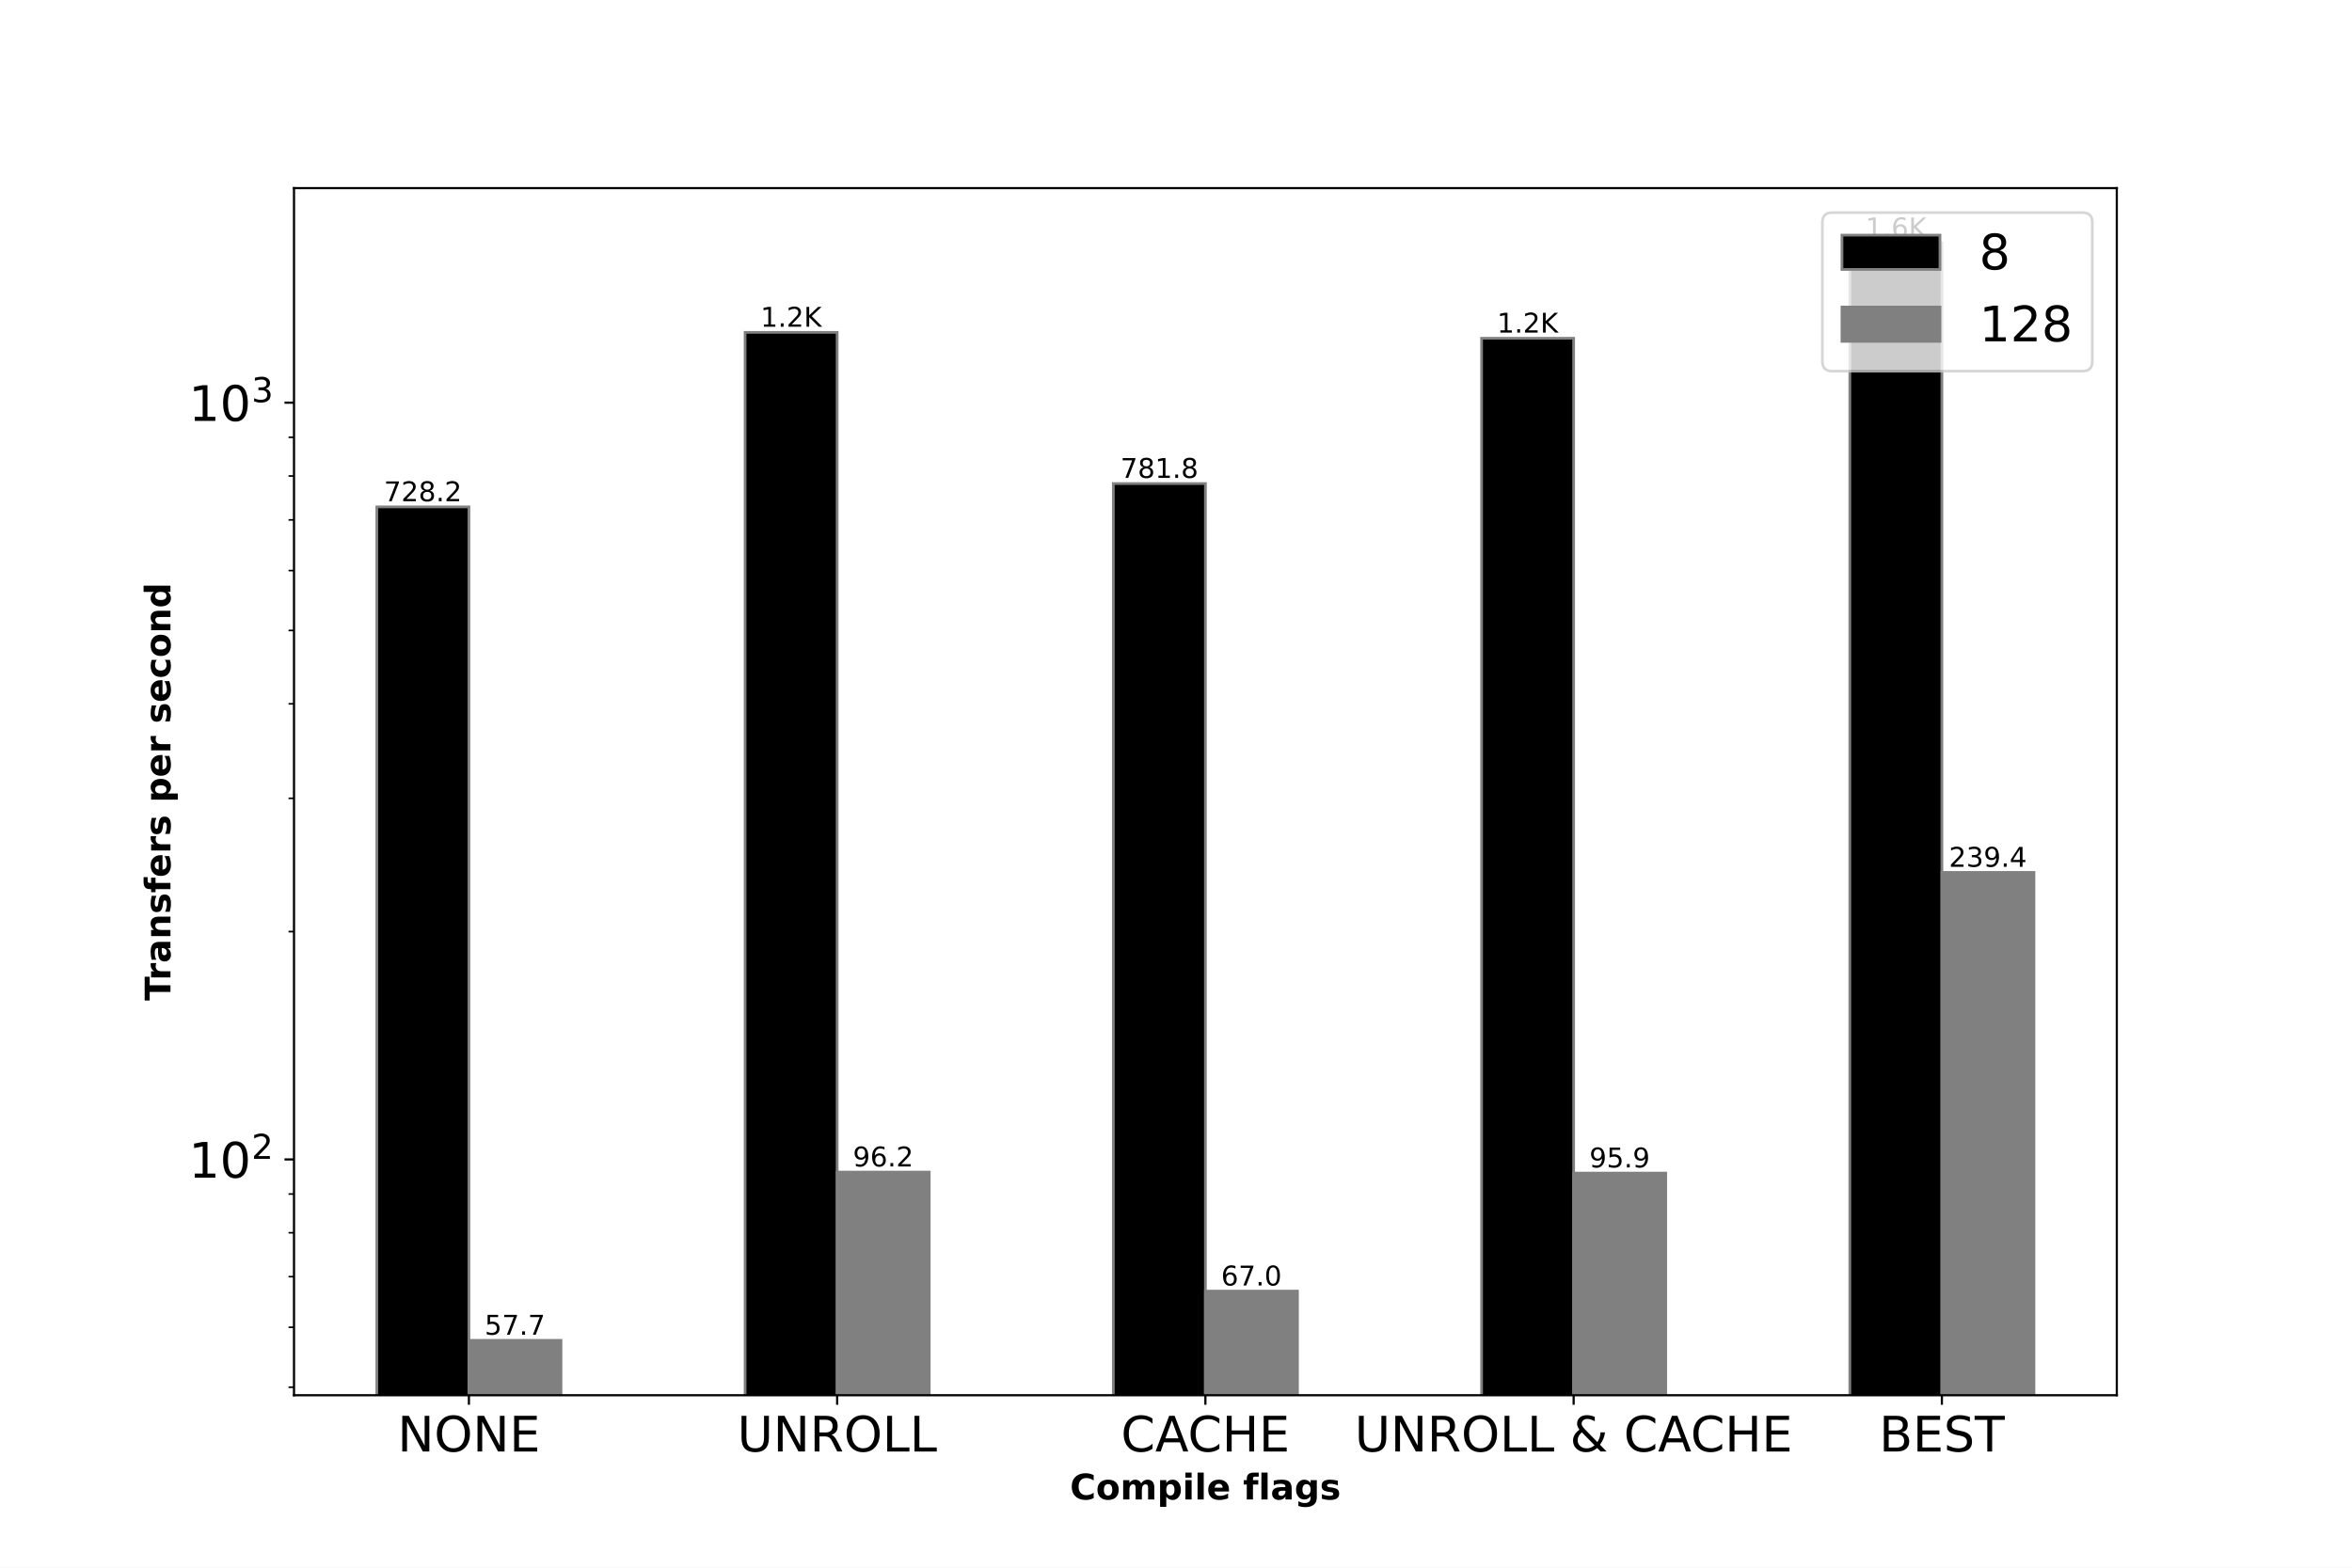
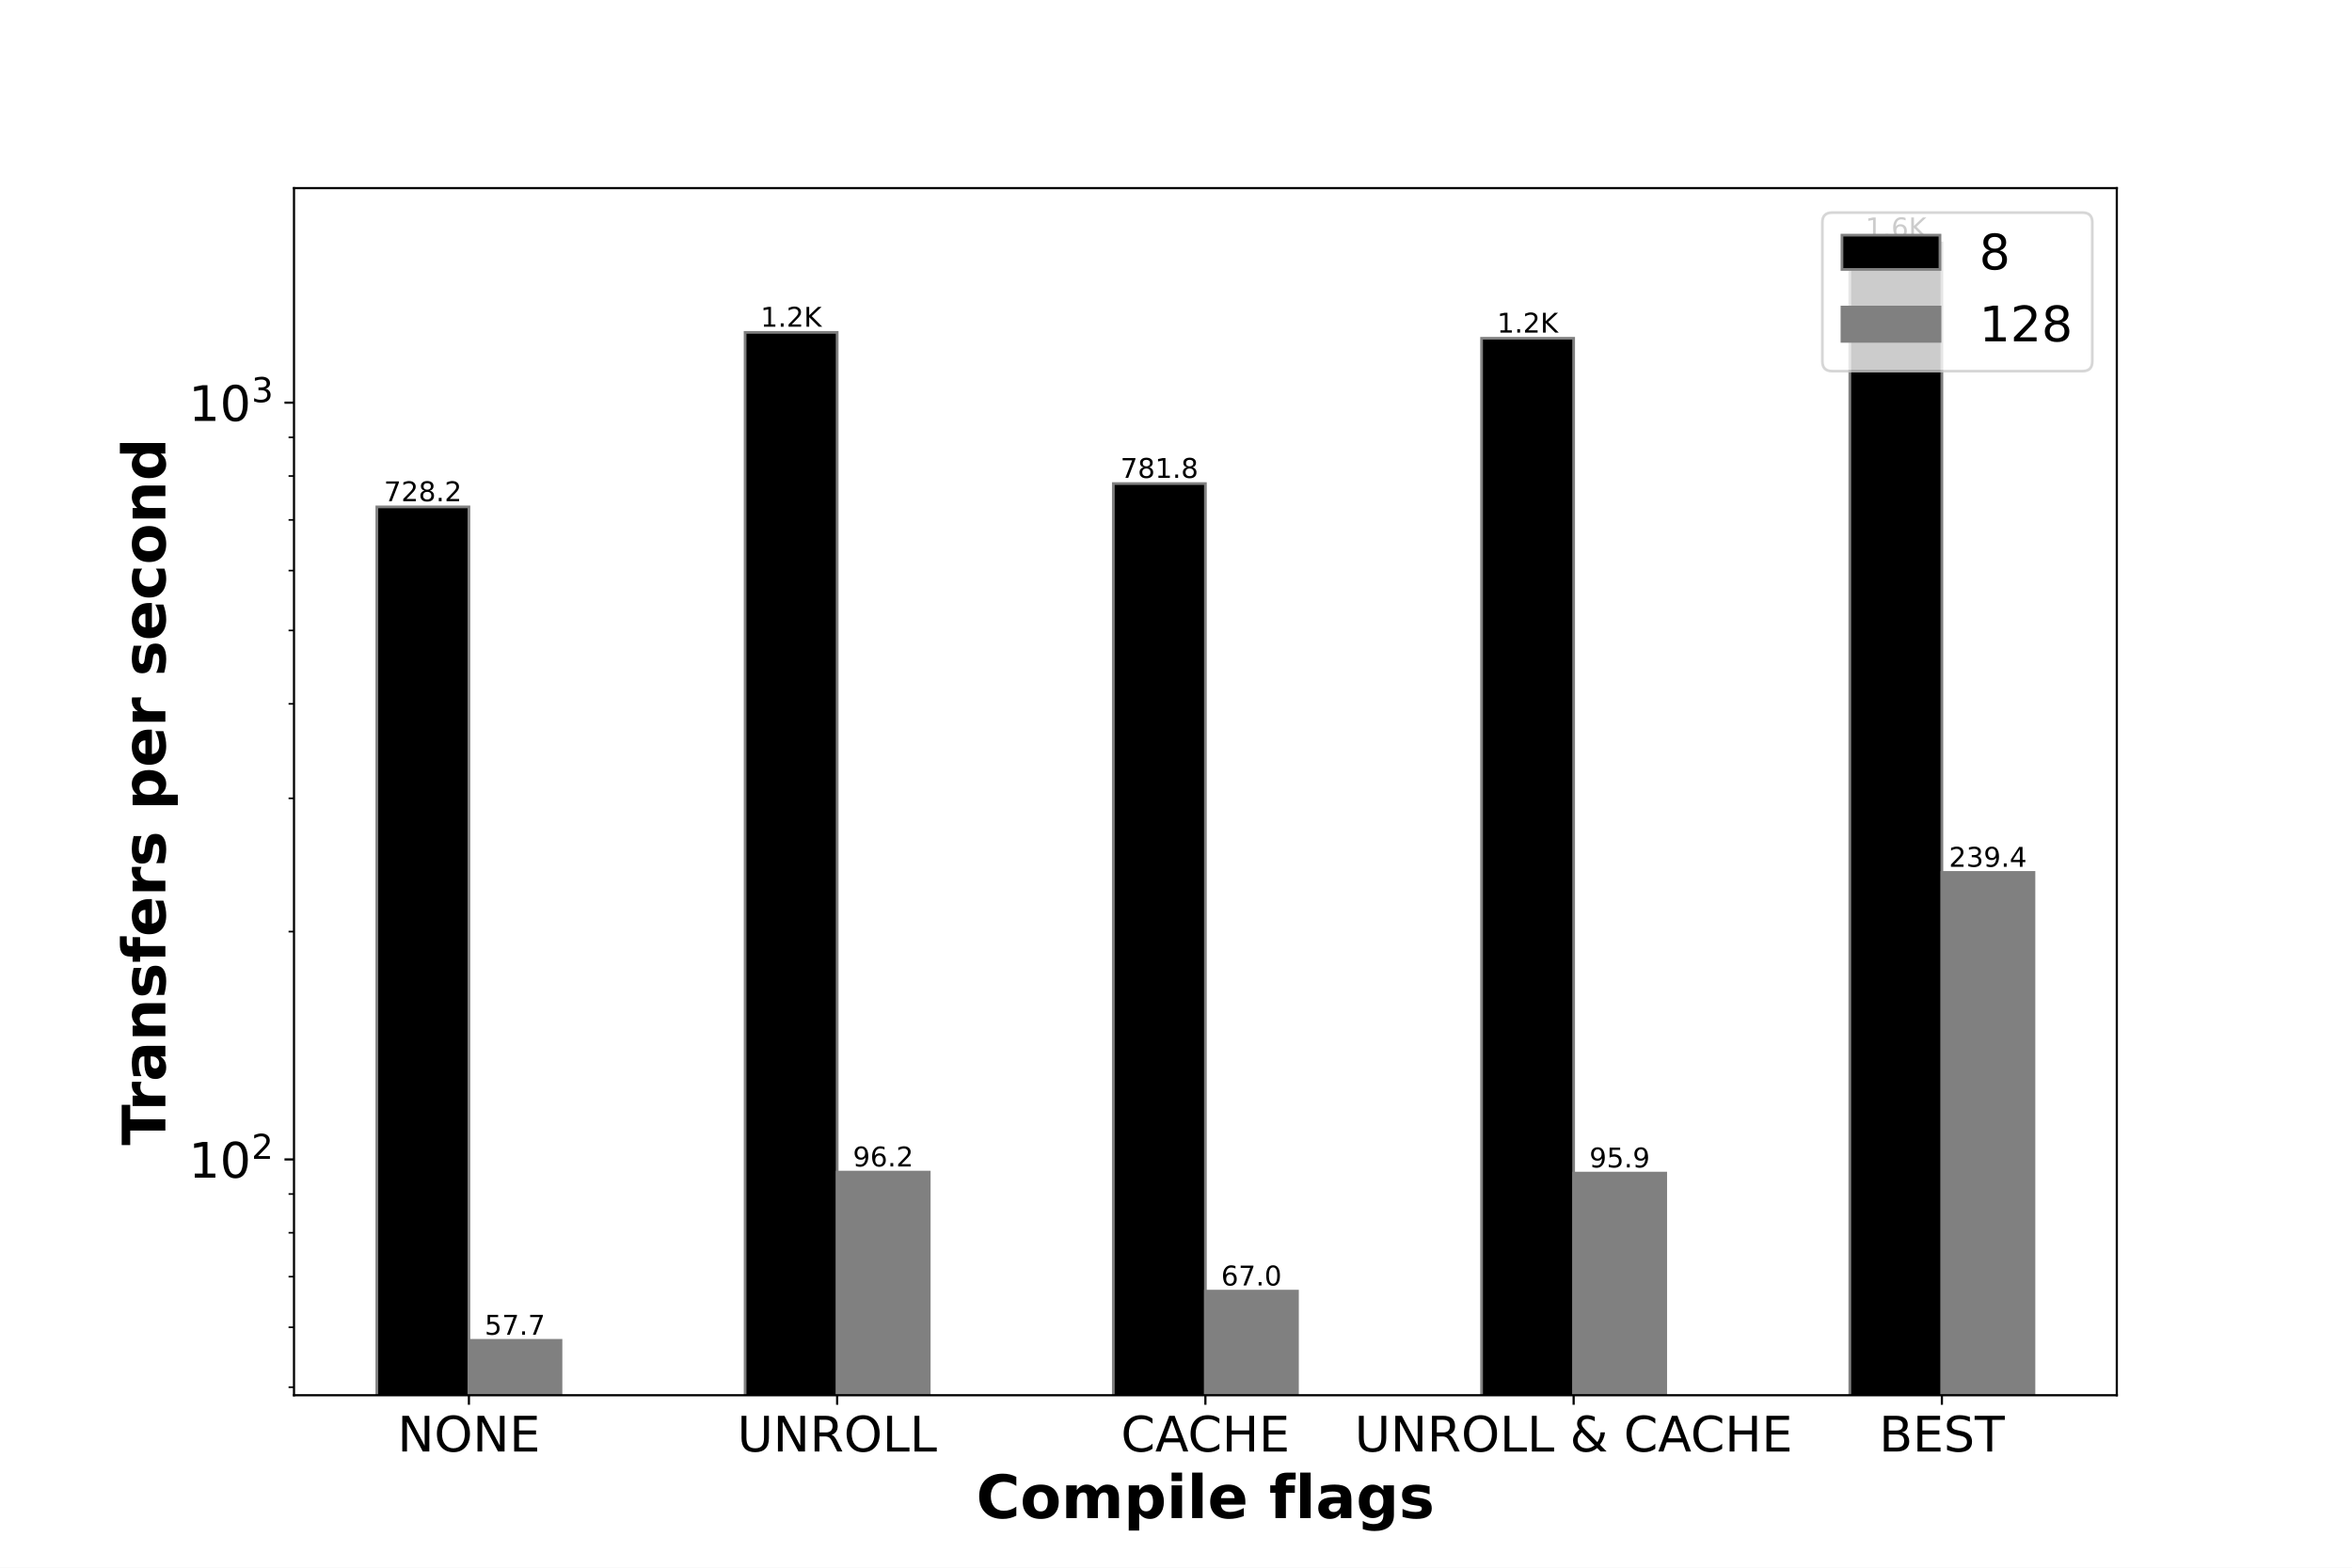
<svg xmlns="http://www.w3.org/2000/svg" xmlns:xlink="http://www.w3.org/1999/xlink" width="864pt" height="576pt" viewBox="0 0 864 576" version="1.1">
  <defs>
    <style type="text/css">*{stroke-linejoin: round; stroke-linecap: butt}</style>
  </defs>
  <g id="figure_1">
    <g id="patch_1">
      <path d="M 0 576  L 864 576  L 864 0  L 0 0  z " style="fill: #ffffff" />
    </g>
    <g id="axes_1">
      <g id="patch_2">
        <path d="M 108 512.64  L 777.6 512.64  L 777.6 69.12  L 108 69.12  z " style="fill: #ffffff" />
      </g>
      <g id="patch_3">
-         <path d="M 138.436 279024.893  L 172.255 279024.893  L 172.255 186.244  L 138.436 186.244  z " clip-path="url(#p081b39b4c4)" style="stroke: #808080; stroke-linejoin: miter" />
+         <path d="M 138.436 279024.893  L 172.255 279024.893  L 172.255 186.244  L 138.436 186.244  z " clip-path="url(#pb19cac02f7)" style="stroke: #808080; stroke-linejoin: miter" />
      </g>
      <g id="patch_4">
-         <path d="M 273.709 279024.893  L 307.527 279024.893  L 307.527 122.125  L 273.709 122.125  z " clip-path="url(#p081b39b4c4)" style="stroke: #808080; stroke-linejoin: miter" />
+         <path d="M 273.709 279024.893  L 307.527 279024.893  L 307.527 122.125  L 273.709 122.125  z " clip-path="url(#pb19cac02f7)" style="stroke: #808080; stroke-linejoin: miter" />
      </g>
      <g id="patch_5">
-         <path d="M 408.982 279024.893  L 442.8 279024.893  L 442.8 177.669  L 408.982 177.669  z " clip-path="url(#p081b39b4c4)" style="stroke: #808080; stroke-linejoin: miter" />
+         <path d="M 408.982 279024.893  L 442.8 279024.893  L 442.8 177.669  L 408.982 177.669  z " clip-path="url(#pb19cac02f7)" style="stroke: #808080; stroke-linejoin: miter" />
      </g>
      <g id="patch_6">
-         <path d="M 544.255 279024.893  L 578.073 279024.893  L 578.073 124.283  L 544.255 124.283  z " clip-path="url(#p081b39b4c4)" style="stroke: #808080; stroke-linejoin: miter" />
+         <path d="M 544.255 279024.893  L 578.073 279024.893  L 578.073 124.283  L 544.255 124.283  z " clip-path="url(#pb19cac02f7)" style="stroke: #808080; stroke-linejoin: miter" />
      </g>
      <g id="patch_7">
-         <path d="M 679.527 279024.893  L 713.345 279024.893  L 713.345 89.28  L 679.527 89.28  z " clip-path="url(#p081b39b4c4)" style="stroke: #808080; stroke-linejoin: miter" />
+         <path d="M 679.527 279024.893  L 713.345 279024.893  L 713.345 89.28  L 679.527 89.28  z " clip-path="url(#pb19cac02f7)" style="stroke: #808080; stroke-linejoin: miter" />
      </g>
      <g id="patch_8">
-         <path d="M 172.255 279024.893  L 206.073 279024.893  L 206.073 492.48  L 172.255 492.48  z " clip-path="url(#p081b39b4c4)" style="fill: #808080; stroke: #808080; stroke-linejoin: miter" />
+         <path d="M 172.255 279024.893  L 206.073 279024.893  L 206.073 492.48  L 172.255 492.48  z " clip-path="url(#pb19cac02f7)" style="fill: #808080; stroke: #808080; stroke-linejoin: miter" />
      </g>
      <g id="patch_9">
-         <path d="M 307.527 279024.893  L 341.345 279024.893  L 341.345 430.658  L 307.527 430.658  z " clip-path="url(#p081b39b4c4)" style="fill: #808080; stroke: #808080; stroke-linejoin: miter" />
+         <path d="M 307.527 279024.893  L 341.345 279024.893  L 341.345 430.658  L 307.527 430.658  z " clip-path="url(#pb19cac02f7)" style="fill: #808080; stroke: #808080; stroke-linejoin: miter" />
      </g>
      <g id="patch_10">
-         <path d="M 442.8 279024.893  L 476.618 279024.893  L 476.618 474.388  L 442.8 474.388  z " clip-path="url(#p081b39b4c4)" style="fill: #808080; stroke: #808080; stroke-linejoin: miter" />
+         <path d="M 442.8 279024.893  L 476.618 279024.893  L 476.618 474.388  L 442.8 474.388  z " clip-path="url(#pb19cac02f7)" style="fill: #808080; stroke: #808080; stroke-linejoin: miter" />
      </g>
      <g id="patch_11">
-         <path d="M 578.073 279024.893  L 611.891 279024.893  L 611.891 431.023  L 578.073 431.023  z " clip-path="url(#p081b39b4c4)" style="fill: #808080; stroke: #808080; stroke-linejoin: miter" />
+         <path d="M 578.073 279024.893  L 611.891 279024.893  L 611.891 431.023  L 578.073 431.023  z " clip-path="url(#pb19cac02f7)" style="fill: #808080; stroke: #808080; stroke-linejoin: miter" />
      </g>
      <g id="patch_12">
-         <path d="M 713.345 279024.893  L 747.164 279024.893  L 747.164 320.555  L 713.345 320.555  z " clip-path="url(#p081b39b4c4)" style="fill: #808080; stroke: #808080; stroke-linejoin: miter" />
+         <path d="M 713.345 279024.893  L 747.164 279024.893  L 747.164 320.555  L 713.345 320.555  z " clip-path="url(#pb19cac02f7)" style="fill: #808080; stroke: #808080; stroke-linejoin: miter" />
      </g>
      <g id="matplotlib.axis_1">
        <g id="xtick_1">
          <g id="line2d_1">
            <defs>
-               <path id="m69e0da0576" d="M 0 0  L 0 3.5  " style="stroke: #000000; stroke-width: 0.8" />
+               <path id="m2e22f30a14" d="M 0 0  L 0 3.5  " style="stroke: #000000; stroke-width: 0.8" />
            </defs>
            <g>
-               <use xlink:href="#m69e0da0576" x="172.255" y="512.64" style="stroke: #000000; stroke-width: 0.8" />
+               <use xlink:href="#m2e22f30a14" x="172.255" y="512.64" style="stroke: #000000; stroke-width: 0.8" />
            </g>
          </g>
          <g id="text_1">
            <g transform="translate(146.0167 533.3172) scale(0.18 -0.18)">
              <defs>
                <path id="DejaVuSans-4e" d="M 628 4666  L 1478 4666  L 3547 763  L 3547 4666  L 4159 4666  L 4159 0  L 3309 0  L 1241 3903  L 1241 0  L 628 0  L 628 4666  z " transform="scale(0.015625)" />
                <path id="DejaVuSans-4f" d="M 2522 4238  Q 1834 4238 1429 3725  Q 1025 3213 1025 2328  Q 1025 1447 1429 934  Q 1834 422 2522 422  Q 3209 422 3611 934  Q 4013 1447 4013 2328  Q 4013 3213 3611 3725  Q 3209 4238 2522 4238  z M 2522 4750  Q 3503 4750 4090 4092  Q 4678 3434 4678 2328  Q 4678 1225 4090 567  Q 3503 -91 2522 -91  Q 1538 -91 948 565  Q 359 1222 359 2328  Q 359 3434 948 4092  Q 1538 4750 2522 4750  z " transform="scale(0.015625)" />
                <path id="DejaVuSans-45" d="M 628 4666  L 3578 4666  L 3578 4134  L 1259 4134  L 1259 2753  L 3481 2753  L 3481 2222  L 1259 2222  L 1259 531  L 3634 531  L 3634 0  L 628 0  L 628 4666  z " transform="scale(0.015625)" />
              </defs>
              <use xlink:href="#DejaVuSans-4e" />
              <use xlink:href="#DejaVuSans-4f" x="74.805" />
              <use xlink:href="#DejaVuSans-4e" x="153.516" />
              <use xlink:href="#DejaVuSans-45" x="228.32" />
            </g>
          </g>
        </g>
        <g id="xtick_2">
          <g id="line2d_2">
            <g>
-               <use xlink:href="#m69e0da0576" x="307.527" y="512.64" style="stroke: #000000; stroke-width: 0.8" />
+               <use xlink:href="#m2e22f30a14" x="307.527" y="512.64" style="stroke: #000000; stroke-width: 0.8" />
            </g>
          </g>
          <g id="text_2">
            <g transform="translate(270.8396 533.3172) scale(0.18 -0.18)">
              <defs>
                <path id="DejaVuSans-55" d="M 556 4666  L 1191 4666  L 1191 1831  Q 1191 1081 1462 751  Q 1734 422 2344 422  Q 2950 422 3222 751  Q 3494 1081 3494 1831  L 3494 4666  L 4128 4666  L 4128 1753  Q 4128 841 3676 375  Q 3225 -91 2344 -91  Q 1459 -91 1007 375  Q 556 841 556 1753  L 556 4666  z " transform="scale(0.015625)" />
                <path id="DejaVuSans-52" d="M 2841 2188  Q 3044 2119 3236 1894  Q 3428 1669 3622 1275  L 4263 0  L 3584 0  L 2988 1197  Q 2756 1666 2539 1819  Q 2322 1972 1947 1972  L 1259 1972  L 1259 0  L 628 0  L 628 4666  L 2053 4666  Q 2853 4666 3247 4331  Q 3641 3997 3641 3322  Q 3641 2881 3436 2590  Q 3231 2300 2841 2188  z M 1259 4147  L 1259 2491  L 2053 2491  Q 2509 2491 2742 2702  Q 2975 2913 2975 3322  Q 2975 3731 2742 3939  Q 2509 4147 2053 4147  L 1259 4147  z " transform="scale(0.015625)" />
                <path id="DejaVuSans-4c" d="M 628 4666  L 1259 4666  L 1259 531  L 3531 531  L 3531 0  L 628 0  L 628 4666  z " transform="scale(0.015625)" />
              </defs>
              <use xlink:href="#DejaVuSans-55" />
              <use xlink:href="#DejaVuSans-4e" x="73.193" />
              <use xlink:href="#DejaVuSans-52" x="147.998" />
              <use xlink:href="#DejaVuSans-4f" x="217.48" />
              <use xlink:href="#DejaVuSans-4c" x="296.191" />
              <use xlink:href="#DejaVuSans-4c" x="351.904" />
            </g>
          </g>
        </g>
        <g id="xtick_3">
          <g id="line2d_3">
            <g>
-               <use xlink:href="#m69e0da0576" x="442.8" y="512.64" style="stroke: #000000; stroke-width: 0.8" />
+               <use xlink:href="#m2e22f30a14" x="442.8" y="512.64" style="stroke: #000000; stroke-width: 0.8" />
            </g>
          </g>
          <g id="text_3">
            <g transform="translate(411.7767 533.3172) scale(0.18 -0.18)">
              <defs>
                <path id="DejaVuSans-43" d="M 4122 4306  L 4122 3641  Q 3803 3938 3442 4084  Q 3081 4231 2675 4231  Q 1875 4231 1450 3742  Q 1025 3253 1025 2328  Q 1025 1406 1450 917  Q 1875 428 2675 428  Q 3081 428 3442 575  Q 3803 722 4122 1019  L 4122 359  Q 3791 134 3420 21  Q 3050 -91 2638 -91  Q 1578 -91 968 557  Q 359 1206 359 2328  Q 359 3453 968 4101  Q 1578 4750 2638 4750  Q 3056 4750 3426 4639  Q 3797 4528 4122 4306  z " transform="scale(0.015625)" />
                <path id="DejaVuSans-41" d="M 2188 4044  L 1331 1722  L 3047 1722  L 2188 4044  z M 1831 4666  L 2547 4666  L 4325 0  L 3669 0  L 3244 1197  L 1141 1197  L 716 0  L 50 0  L 1831 4666  z " transform="scale(0.015625)" />
                <path id="DejaVuSans-48" d="M 628 4666  L 1259 4666  L 1259 2753  L 3553 2753  L 3553 4666  L 4184 4666  L 4184 0  L 3553 0  L 3553 2222  L 1259 2222  L 1259 0  L 628 0  L 628 4666  z " transform="scale(0.015625)" />
              </defs>
              <use xlink:href="#DejaVuSans-43" />
              <use xlink:href="#DejaVuSans-41" x="69.824" />
              <use xlink:href="#DejaVuSans-43" x="136.482" />
              <use xlink:href="#DejaVuSans-48" x="206.307" />
              <use xlink:href="#DejaVuSans-45" x="281.502" />
            </g>
          </g>
        </g>
        <g id="xtick_4">
          <g id="line2d_4">
            <g>
-               <use xlink:href="#m69e0da0576" x="578.073" y="512.64" style="stroke: #000000; stroke-width: 0.8" />
+               <use xlink:href="#m2e22f30a14" x="578.073" y="512.64" style="stroke: #000000; stroke-width: 0.8" />
            </g>
          </g>
          <g id="text_4">
            <g transform="translate(497.6226 533.3172) scale(0.18 -0.18)">
              <defs>
                <path id="DejaVuSans-20" transform="scale(0.015625)" />
                <path id="DejaVuSans-26" d="M 1556 2509  Q 1272 2256 1139 2004  Q 1006 1753 1006 1478  Q 1006 1022 1337 719  Q 1669 416 2169 416  Q 2466 416 2725 514  Q 2984 613 3213 813  L 1556 2509  z M 1997 2859  L 3584 1234  Q 3769 1513 3872 1830  Q 3975 2147 3994 2503  L 4575 2503  Q 4538 2091 4375 1687  Q 4213 1284 3922 891  L 4794 0  L 4006 0  L 3559 459  Q 3234 181 2878 45  Q 2522 -91 2113 -91  Q 1359 -91 881 339  Q 403 769 403 1441  Q 403 1841 612 2192  Q 822 2544 1241 2853  Q 1091 3050 1012 3245  Q 934 3441 934 3628  Q 934 4134 1281 4442  Q 1628 4750 2203 4750  Q 2463 4750 2720 4694  Q 2978 4638 3244 4525  L 3244 3956  Q 2972 4103 2725 4179  Q 2478 4256 2266 4256  Q 1938 4256 1733 4082  Q 1528 3909 1528 3634  Q 1528 3475 1620 3314  Q 1713 3153 1997 2859  z " transform="scale(0.015625)" />
              </defs>
              <use xlink:href="#DejaVuSans-55" />
              <use xlink:href="#DejaVuSans-4e" x="73.193" />
              <use xlink:href="#DejaVuSans-52" x="147.998" />
              <use xlink:href="#DejaVuSans-4f" x="217.48" />
              <use xlink:href="#DejaVuSans-4c" x="296.191" />
              <use xlink:href="#DejaVuSans-4c" x="351.904" />
              <use xlink:href="#DejaVuSans-20" x="407.617" />
              <use xlink:href="#DejaVuSans-26" x="439.404" />
              <use xlink:href="#DejaVuSans-20" x="517.383" />
              <use xlink:href="#DejaVuSans-43" x="549.17" />
              <use xlink:href="#DejaVuSans-41" x="618.994" />
              <use xlink:href="#DejaVuSans-43" x="685.652" />
              <use xlink:href="#DejaVuSans-48" x="755.477" />
              <use xlink:href="#DejaVuSans-45" x="830.672" />
            </g>
          </g>
        </g>
        <g id="xtick_5">
          <g id="line2d_5">
            <g>
-               <use xlink:href="#m69e0da0576" x="713.345" y="512.64" style="stroke: #000000; stroke-width: 0.8" />
+               <use xlink:href="#m2e22f30a14" x="713.345" y="512.64" style="stroke: #000000; stroke-width: 0.8" />
            </g>
          </g>
          <g id="text_5">
            <g transform="translate(690.2731 533.3172) scale(0.18 -0.18)">
              <defs>
                <path id="DejaVuSans-42" d="M 1259 2228  L 1259 519  L 2272 519  Q 2781 519 3026 730  Q 3272 941 3272 1375  Q 3272 1813 3026 2020  Q 2781 2228 2272 2228  L 1259 2228  z M 1259 4147  L 1259 2741  L 2194 2741  Q 2656 2741 2882 2914  Q 3109 3088 3109 3444  Q 3109 3797 2882 3972  Q 2656 4147 2194 4147  L 1259 4147  z M 628 4666  L 2241 4666  Q 2963 4666 3353 4366  Q 3744 4066 3744 3513  Q 3744 3084 3544 2831  Q 3344 2578 2956 2516  Q 3422 2416 3680 2098  Q 3938 1781 3938 1306  Q 3938 681 3513 340  Q 3088 0 2303 0  L 628 0  L 628 4666  z " transform="scale(0.015625)" />
                <path id="DejaVuSans-53" d="M 3425 4513  L 3425 3897  Q 3066 4069 2747 4153  Q 2428 4238 2131 4238  Q 1616 4238 1336 4038  Q 1056 3838 1056 3469  Q 1056 3159 1242 3001  Q 1428 2844 1947 2747  L 2328 2669  Q 3034 2534 3370 2195  Q 3706 1856 3706 1288  Q 3706 609 3251 259  Q 2797 -91 1919 -91  Q 1588 -91 1214 -16  Q 841 59 441 206  L 441 856  Q 825 641 1194 531  Q 1563 422 1919 422  Q 2459 422 2753 634  Q 3047 847 3047 1241  Q 3047 1584 2836 1778  Q 2625 1972 2144 2069  L 1759 2144  Q 1053 2284 737 2584  Q 422 2884 422 3419  Q 422 4038 858 4394  Q 1294 4750 2059 4750  Q 2388 4750 2728 4690  Q 3069 4631 3425 4513  z " transform="scale(0.015625)" />
                <path id="DejaVuSans-54" d="M -19 4666  L 3928 4666  L 3928 4134  L 2272 4134  L 2272 0  L 1638 0  L 1638 4134  L -19 4134  L -19 4666  z " transform="scale(0.015625)" />
              </defs>
              <use xlink:href="#DejaVuSans-42" />
              <use xlink:href="#DejaVuSans-45" x="68.604" />
              <use xlink:href="#DejaVuSans-53" x="131.787" />
              <use xlink:href="#DejaVuSans-54" x="195.264" />
            </g>
          </g>
        </g>
        <g id="text_6">
-           <g transform="translate(393.0466 550.9386) scale(0.13 -0.13)">
+           <g transform="translate(358.6019 557.7772) scale(0.22 -0.22)">
            <defs>
              <path id="DejaVuSans-Bold-43" d="M 4288 256  Q 3956 84 3597 -3  Q 3238 -91 2847 -91  Q 1681 -91 1000 561  Q 319 1213 319 2328  Q 319 3447 1000 4098  Q 1681 4750 2847 4750  Q 3238 4750 3597 4662  Q 3956 4575 4288 4403  L 4288 3438  Q 3953 3666 3628 3772  Q 3303 3878 2944 3878  Q 2300 3878 1931 3465  Q 1563 3053 1563 2328  Q 1563 1606 1931 1193  Q 2300 781 2944 781  Q 3303 781 3628 887  Q 3953 994 4288 1222  L 4288 256  z " transform="scale(0.015625)" />
              <path id="DejaVuSans-Bold-6f" d="M 2203 2784  Q 1831 2784 1636 2517  Q 1441 2250 1441 1747  Q 1441 1244 1636 976  Q 1831 709 2203 709  Q 2569 709 2762 976  Q 2956 1244 2956 1747  Q 2956 2250 2762 2517  Q 2569 2784 2203 2784  z M 2203 3584  Q 3106 3584 3614 3096  Q 4122 2609 4122 1747  Q 4122 884 3614 396  Q 3106 -91 2203 -91  Q 1297 -91 786 396  Q 275 884 275 1747  Q 275 2609 786 3096  Q 1297 3584 2203 3584  z " transform="scale(0.015625)" />
              <path id="DejaVuSans-Bold-6d" d="M 3781 2919  Q 3994 3244 4286 3414  Q 4578 3584 4928 3584  Q 5531 3584 5847 3212  Q 6163 2841 6163 2131  L 6163 0  L 5038 0  L 5038 1825  Q 5041 1866 5042 1909  Q 5044 1953 5044 2034  Q 5044 2406 4934 2573  Q 4825 2741 4581 2741  Q 4263 2741 4089 2478  Q 3916 2216 3909 1719  L 3909 0  L 2784 0  L 2784 1825  Q 2784 2406 2684 2573  Q 2584 2741 2328 2741  Q 2006 2741 1831 2477  Q 1656 2213 1656 1722  L 1656 0  L 531 0  L 531 3500  L 1656 3500  L 1656 2988  Q 1863 3284 2130 3434  Q 2397 3584 2719 3584  Q 3081 3584 3359 3409  Q 3638 3234 3781 2919  z " transform="scale(0.015625)" />
              <path id="DejaVuSans-Bold-70" d="M 1656 506  L 1656 -1331  L 538 -1331  L 538 3500  L 1656 3500  L 1656 2988  Q 1888 3294 2169 3439  Q 2450 3584 2816 3584  Q 3463 3584 3878 3070  Q 4294 2556 4294 1747  Q 4294 938 3878 423  Q 3463 -91 2816 -91  Q 2450 -91 2169 54  Q 1888 200 1656 506  z M 2400 2772  Q 2041 2772 1848 2508  Q 1656 2244 1656 1747  Q 1656 1250 1848 986  Q 2041 722 2400 722  Q 2759 722 2948 984  Q 3138 1247 3138 1747  Q 3138 2247 2948 2509  Q 2759 2772 2400 2772  z " transform="scale(0.015625)" />
              <path id="DejaVuSans-Bold-69" d="M 538 3500  L 1656 3500  L 1656 0  L 538 0  L 538 3500  z M 538 4863  L 1656 4863  L 1656 3950  L 538 3950  L 538 4863  z " transform="scale(0.015625)" />
              <path id="DejaVuSans-Bold-6c" d="M 538 4863  L 1656 4863  L 1656 0  L 538 0  L 538 4863  z " transform="scale(0.015625)" />
              <path id="DejaVuSans-Bold-65" d="M 4031 1759  L 4031 1441  L 1416 1441  Q 1456 1047 1700 850  Q 1944 653 2381 653  Q 2734 653 3104 758  Q 3475 863 3866 1075  L 3866 213  Q 3469 63 3072 -14  Q 2675 -91 2278 -91  Q 1328 -91 801 392  Q 275 875 275 1747  Q 275 2603 792 3093  Q 1309 3584 2216 3584  Q 3041 3584 3536 3087  Q 4031 2591 4031 1759  z M 2881 2131  Q 2881 2450 2695 2645  Q 2509 2841 2209 2841  Q 1884 2841 1681 2658  Q 1478 2475 1428 2131  L 2881 2131  z " transform="scale(0.015625)" />
              <path id="DejaVuSans-Bold-20" transform="scale(0.015625)" />
              <path id="DejaVuSans-Bold-66" d="M 2841 4863  L 2841 4128  L 2222 4128  Q 1984 4128 1890 4042  Q 1797 3956 1797 3744  L 1797 3500  L 2753 3500  L 2753 2700  L 1797 2700  L 1797 0  L 678 0  L 678 2700  L 122 2700  L 122 3500  L 678 3500  L 678 3744  Q 678 4316 997 4589  Q 1316 4863 1984 4863  L 2841 4863  z " transform="scale(0.015625)" />
              <path id="DejaVuSans-Bold-61" d="M 2106 1575  Q 1756 1575 1579 1456  Q 1403 1338 1403 1106  Q 1403 894 1545 773  Q 1688 653 1941 653  Q 2256 653 2472 879  Q 2688 1106 2688 1447  L 2688 1575  L 2106 1575  z M 3816 1997  L 3816 0  L 2688 0  L 2688 519  Q 2463 200 2181 54  Q 1900 -91 1497 -91  Q 953 -91 614 226  Q 275 544 275 1050  Q 275 1666 698 1953  Q 1122 2241 2028 2241  L 2688 2241  L 2688 2328  Q 2688 2594 2478 2717  Q 2269 2841 1825 2841  Q 1466 2841 1156 2769  Q 847 2697 581 2553  L 581 3406  Q 941 3494 1303 3539  Q 1666 3584 2028 3584  Q 2975 3584 3395 3211  Q 3816 2838 3816 1997  z " transform="scale(0.015625)" />
              <path id="DejaVuSans-Bold-67" d="M 2919 594  Q 2688 288 2409 144  Q 2131 0 1766 0  Q 1125 0 706 504  Q 288 1009 288 1791  Q 288 2575 706 3076  Q 1125 3578 1766 3578  Q 2131 3578 2409 3434  Q 2688 3291 2919 2981  L 2919 3500  L 4044 3500  L 4044 353  Q 4044 -491 3511 -936  Q 2978 -1381 1966 -1381  Q 1638 -1381 1331 -1331  Q 1025 -1281 716 -1178  L 716 -306  Q 1009 -475 1290 -558  Q 1572 -641 1856 -641  Q 2406 -641 2662 -400  Q 2919 -159 2919 353  L 2919 594  z M 2181 2772  Q 1834 2772 1640 2515  Q 1447 2259 1447 1791  Q 1447 1309 1634 1061  Q 1822 813 2181 813  Q 2531 813 2725 1069  Q 2919 1325 2919 1791  Q 2919 2259 2725 2515  Q 2531 2772 2181 2772  z " transform="scale(0.015625)" />
              <path id="DejaVuSans-Bold-73" d="M 3272 3391  L 3272 2541  Q 2913 2691 2578 2766  Q 2244 2841 1947 2841  Q 1628 2841 1473 2761  Q 1319 2681 1319 2516  Q 1319 2381 1436 2309  Q 1553 2238 1856 2203  L 2053 2175  Q 2913 2066 3209 1816  Q 3506 1566 3506 1031  Q 3506 472 3093 190  Q 2681 -91 1863 -91  Q 1516 -91 1145 -36  Q 775 19 384 128  L 384 978  Q 719 816 1070 734  Q 1422 653 1784 653  Q 2113 653 2278 743  Q 2444 834 2444 1013  Q 2444 1163 2330 1236  Q 2216 1309 1875 1350  L 1678 1375  Q 931 1469 631 1722  Q 331 1975 331 2491  Q 331 3047 712 3315  Q 1094 3584 1881 3584  Q 2191 3584 2531 3537  Q 2872 3491 3272 3391  z " transform="scale(0.015625)" />
            </defs>
            <use xlink:href="#DejaVuSans-Bold-43" />
            <use xlink:href="#DejaVuSans-Bold-6f" x="73.389" />
            <use xlink:href="#DejaVuSans-Bold-6d" x="142.09" />
            <use xlink:href="#DejaVuSans-Bold-70" x="246.289" />
            <use xlink:href="#DejaVuSans-Bold-69" x="317.871" />
            <use xlink:href="#DejaVuSans-Bold-6c" x="352.148" />
            <use xlink:href="#DejaVuSans-Bold-65" x="386.426" />
            <use xlink:href="#DejaVuSans-Bold-20" x="454.248" />
            <use xlink:href="#DejaVuSans-Bold-66" x="489.062" />
            <use xlink:href="#DejaVuSans-Bold-6c" x="532.568" />
            <use xlink:href="#DejaVuSans-Bold-61" x="566.846" />
            <use xlink:href="#DejaVuSans-Bold-67" x="634.326" />
            <use xlink:href="#DejaVuSans-Bold-73" x="705.908" />
          </g>
        </g>
      </g>
      <g id="matplotlib.axis_2">
        <g id="ytick_1">
          <g id="line2d_6">
            <defs>
-               <path id="mdab924c6f4" d="M 0 0  L -3.5 0  " style="stroke: #000000; stroke-width: 0.8" />
+               <path id="m9c5c2028ef" d="M 0 0  L -3.5 0  " style="stroke: #000000; stroke-width: 0.8" />
            </defs>
            <g>
-               <use xlink:href="#mdab924c6f4" x="108" y="425.993" style="stroke: #000000; stroke-width: 0.8" />
+               <use xlink:href="#m9c5c2028ef" x="108" y="425.993" style="stroke: #000000; stroke-width: 0.8" />
            </g>
          </g>
          <g id="text_7">
            <g transform="translate(69.32 432.8315) scale(0.18 -0.18)">
              <defs>
                <path id="DejaVuSans-31" d="M 794 531  L 1825 531  L 1825 4091  L 703 3866  L 703 4441  L 1819 4666  L 2450 4666  L 2450 531  L 3481 531  L 3481 0  L 794 0  L 794 531  z " transform="scale(0.015625)" />
                <path id="DejaVuSans-30" d="M 2034 4250  Q 1547 4250 1301 3770  Q 1056 3291 1056 2328  Q 1056 1369 1301 889  Q 1547 409 2034 409  Q 2525 409 2770 889  Q 3016 1369 3016 2328  Q 3016 3291 2770 3770  Q 2525 4250 2034 4250  z M 2034 4750  Q 2819 4750 3233 4129  Q 3647 3509 3647 2328  Q 3647 1150 3233 529  Q 2819 -91 2034 -91  Q 1250 -91 836 529  Q 422 1150 422 2328  Q 422 3509 836 4129  Q 1250 4750 2034 4750  z " transform="scale(0.015625)" />
                <path id="DejaVuSans-32" d="M 1228 531  L 3431 531  L 3431 0  L 469 0  L 469 531  Q 828 903 1448 1529  Q 2069 2156 2228 2338  Q 2531 2678 2651 2914  Q 2772 3150 2772 3378  Q 2772 3750 2511 3984  Q 2250 4219 1831 4219  Q 1534 4219 1204 4116  Q 875 4013 500 3803  L 500 4441  Q 881 4594 1212 4672  Q 1544 4750 1819 4750  Q 2544 4750 2975 4387  Q 3406 4025 3406 3419  Q 3406 3131 3298 2873  Q 3191 2616 2906 2266  Q 2828 2175 2409 1742  Q 1991 1309 1228 531  z " transform="scale(0.015625)" />
              </defs>
              <use xlink:href="#DejaVuSans-31" transform="translate(0 0.765625)" />
              <use xlink:href="#DejaVuSans-30" transform="translate(63.62305 0.765625)" />
              <use xlink:href="#DejaVuSans-32" transform="translate(128.2031 39.04688) scale(0.7)" />
            </g>
          </g>
        </g>
        <g id="ytick_2">
          <g id="line2d_7">
            <g>
-               <use xlink:href="#mdab924c6f4" x="108" y="147.95" style="stroke: #000000; stroke-width: 0.8" />
+               <use xlink:href="#m9c5c2028ef" x="108" y="147.95" style="stroke: #000000; stroke-width: 0.8" />
            </g>
          </g>
          <g id="text_8">
            <g transform="translate(69.32 154.7887) scale(0.18 -0.18)">
              <defs>
                <path id="DejaVuSans-33" d="M 2597 2516  Q 3050 2419 3304 2112  Q 3559 1806 3559 1356  Q 3559 666 3084 287  Q 2609 -91 1734 -91  Q 1441 -91 1130 -33  Q 819 25 488 141  L 488 750  Q 750 597 1062 519  Q 1375 441 1716 441  Q 2309 441 2620 675  Q 2931 909 2931 1356  Q 2931 1769 2642 2001  Q 2353 2234 1838 2234  L 1294 2234  L 1294 2753  L 1863 2753  Q 2328 2753 2575 2939  Q 2822 3125 2822 3475  Q 2822 3834 2567 4026  Q 2313 4219 1838 4219  Q 1578 4219 1281 4162  Q 984 4106 628 3988  L 628 4550  Q 988 4650 1302 4700  Q 1616 4750 1894 4750  Q 2613 4750 3031 4423  Q 3450 4097 3450 3541  Q 3450 3153 3228 2886  Q 3006 2619 2597 2516  z " transform="scale(0.015625)" />
              </defs>
              <use xlink:href="#DejaVuSans-31" transform="translate(0 0.765625)" />
              <use xlink:href="#DejaVuSans-30" transform="translate(63.62305 0.765625)" />
              <use xlink:href="#DejaVuSans-33" transform="translate(128.2031 39.04688) scale(0.7)" />
            </g>
          </g>
        </g>
        <g id="ytick_3">
          <g id="line2d_8">
            <defs>
-               <path id="m515d40038d" d="M 0 0  L -2 0  " style="stroke: #000000; stroke-width: 0.6" />
+               <path id="m6f5de014dd" d="M 0 0  L -2 0  " style="stroke: #000000; stroke-width: 0.6" />
            </defs>
            <g>
-               <use xlink:href="#m515d40038d" x="108" y="509.692" style="stroke: #000000; stroke-width: 0.6" />
+               <use xlink:href="#m6f5de014dd" x="108" y="509.692" style="stroke: #000000; stroke-width: 0.6" />
            </g>
          </g>
        </g>
        <g id="ytick_4">
          <g id="line2d_9">
            <g>
-               <use xlink:href="#m515d40038d" x="108" y="487.676" style="stroke: #000000; stroke-width: 0.6" />
+               <use xlink:href="#m6f5de014dd" x="108" y="487.676" style="stroke: #000000; stroke-width: 0.6" />
            </g>
          </g>
        </g>
        <g id="ytick_5">
          <g id="line2d_10">
            <g>
-               <use xlink:href="#m515d40038d" x="108" y="469.062" style="stroke: #000000; stroke-width: 0.6" />
+               <use xlink:href="#m6f5de014dd" x="108" y="469.062" style="stroke: #000000; stroke-width: 0.6" />
            </g>
          </g>
        </g>
        <g id="ytick_6">
          <g id="line2d_11">
            <g>
-               <use xlink:href="#m515d40038d" x="108" y="452.938" style="stroke: #000000; stroke-width: 0.6" />
+               <use xlink:href="#m6f5de014dd" x="108" y="452.938" style="stroke: #000000; stroke-width: 0.6" />
            </g>
          </g>
        </g>
        <g id="ytick_7">
          <g id="line2d_12">
            <g>
-               <use xlink:href="#m515d40038d" x="108" y="438.715" style="stroke: #000000; stroke-width: 0.6" />
+               <use xlink:href="#m6f5de014dd" x="108" y="438.715" style="stroke: #000000; stroke-width: 0.6" />
            </g>
          </g>
        </g>
        <g id="ytick_8">
          <g id="line2d_13">
            <g>
-               <use xlink:href="#m515d40038d" x="108" y="342.294" style="stroke: #000000; stroke-width: 0.6" />
+               <use xlink:href="#m6f5de014dd" x="108" y="342.294" style="stroke: #000000; stroke-width: 0.6" />
            </g>
          </g>
        </g>
        <g id="ytick_9">
          <g id="line2d_14">
            <g>
-               <use xlink:href="#m515d40038d" x="108" y="293.333" style="stroke: #000000; stroke-width: 0.6" />
+               <use xlink:href="#m6f5de014dd" x="108" y="293.333" style="stroke: #000000; stroke-width: 0.6" />
            </g>
          </g>
        </g>
        <g id="ytick_10">
          <g id="line2d_15">
            <g>
-               <use xlink:href="#m515d40038d" x="108" y="258.594" style="stroke: #000000; stroke-width: 0.6" />
+               <use xlink:href="#m6f5de014dd" x="108" y="258.594" style="stroke: #000000; stroke-width: 0.6" />
            </g>
          </g>
        </g>
        <g id="ytick_11">
          <g id="line2d_16">
            <g>
-               <use xlink:href="#m515d40038d" x="108" y="231.649" style="stroke: #000000; stroke-width: 0.6" />
+               <use xlink:href="#m6f5de014dd" x="108" y="231.649" style="stroke: #000000; stroke-width: 0.6" />
            </g>
          </g>
        </g>
        <g id="ytick_12">
          <g id="line2d_17">
            <g>
-               <use xlink:href="#m515d40038d" x="108" y="209.634" style="stroke: #000000; stroke-width: 0.6" />
+               <use xlink:href="#m6f5de014dd" x="108" y="209.634" style="stroke: #000000; stroke-width: 0.6" />
            </g>
          </g>
        </g>
        <g id="ytick_13">
          <g id="line2d_18">
            <g>
-               <use xlink:href="#m515d40038d" x="108" y="191.019" style="stroke: #000000; stroke-width: 0.6" />
+               <use xlink:href="#m6f5de014dd" x="108" y="191.019" style="stroke: #000000; stroke-width: 0.6" />
            </g>
          </g>
        </g>
        <g id="ytick_14">
          <g id="line2d_19">
            <g>
-               <use xlink:href="#m515d40038d" x="108" y="174.895" style="stroke: #000000; stroke-width: 0.6" />
+               <use xlink:href="#m6f5de014dd" x="108" y="174.895" style="stroke: #000000; stroke-width: 0.6" />
            </g>
          </g>
        </g>
        <g id="ytick_15">
          <g id="line2d_20">
            <g>
-               <use xlink:href="#m515d40038d" x="108" y="160.673" style="stroke: #000000; stroke-width: 0.6" />
+               <use xlink:href="#m6f5de014dd" x="108" y="160.673" style="stroke: #000000; stroke-width: 0.6" />
            </g>
          </g>
        </g>
        <g id="text_9">
-           <g transform="translate(62.61641 367.6653) rotate(-90) scale(0.13 -0.13)">
+           <g transform="translate(60.74469 420.8244) rotate(-90) scale(0.22 -0.22)">
            <defs>
              <path id="DejaVuSans-Bold-54" d="M 31 4666  L 4331 4666  L 4331 3756  L 2784 3756  L 2784 0  L 1581 0  L 1581 3756  L 31 3756  L 31 4666  z " transform="scale(0.015625)" />
              <path id="DejaVuSans-Bold-72" d="M 3138 2547  Q 2991 2616 2845 2648  Q 2700 2681 2553 2681  Q 2122 2681 1889 2404  Q 1656 2128 1656 1613  L 1656 0  L 538 0  L 538 3500  L 1656 3500  L 1656 2925  Q 1872 3269 2151 3426  Q 2431 3584 2822 3584  Q 2878 3584 2943 3579  Q 3009 3575 3134 3559  L 3138 2547  z " transform="scale(0.015625)" />
              <path id="DejaVuSans-Bold-6e" d="M 4056 2131  L 4056 0  L 2931 0  L 2931 347  L 2931 1631  Q 2931 2084 2911 2256  Q 2891 2428 2841 2509  Q 2775 2619 2662 2680  Q 2550 2741 2406 2741  Q 2056 2741 1856 2470  Q 1656 2200 1656 1722  L 1656 0  L 538 0  L 538 3500  L 1656 3500  L 1656 2988  Q 1909 3294 2193 3439  Q 2478 3584 2822 3584  Q 3428 3584 3742 3212  Q 4056 2841 4056 2131  z " transform="scale(0.015625)" />
              <path id="DejaVuSans-Bold-63" d="M 3366 3391  L 3366 2478  Q 3138 2634 2908 2709  Q 2678 2784 2431 2784  Q 1963 2784 1702 2511  Q 1441 2238 1441 1747  Q 1441 1256 1702 982  Q 1963 709 2431 709  Q 2694 709 2930 787  Q 3166 866 3366 1019  L 3366 103  Q 3103 6 2833 -42  Q 2563 -91 2291 -91  Q 1344 -91 809 395  Q 275 881 275 1747  Q 275 2613 809 3098  Q 1344 3584 2291 3584  Q 2566 3584 2833 3536  Q 3100 3488 3366 3391  z " transform="scale(0.015625)" />
              <path id="DejaVuSans-Bold-64" d="M 2919 2988  L 2919 4863  L 4044 4863  L 4044 0  L 2919 0  L 2919 506  Q 2688 197 2409 53  Q 2131 -91 1766 -91  Q 1119 -91 703 423  Q 288 938 288 1747  Q 288 2556 703 3070  Q 1119 3584 1766 3584  Q 2128 3584 2408 3439  Q 2688 3294 2919 2988  z M 2181 722  Q 2541 722 2730 984  Q 2919 1247 2919 1747  Q 2919 2247 2730 2509  Q 2541 2772 2181 2772  Q 1825 2772 1636 2509  Q 1447 2247 1447 1747  Q 1447 1247 1636 984  Q 1825 722 2181 722  z " transform="scale(0.015625)" />
            </defs>
            <use xlink:href="#DejaVuSans-Bold-54" />
            <use xlink:href="#DejaVuSans-Bold-72" x="57.213" />
            <use xlink:href="#DejaVuSans-Bold-61" x="106.529" />
            <use xlink:href="#DejaVuSans-Bold-6e" x="174.01" />
            <use xlink:href="#DejaVuSans-Bold-73" x="245.201" />
            <use xlink:href="#DejaVuSans-Bold-66" x="304.723" />
            <use xlink:href="#DejaVuSans-Bold-65" x="348.229" />
            <use xlink:href="#DejaVuSans-Bold-72" x="416.051" />
            <use xlink:href="#DejaVuSans-Bold-73" x="465.367" />
            <use xlink:href="#DejaVuSans-Bold-20" x="524.889" />
            <use xlink:href="#DejaVuSans-Bold-70" x="559.703" />
            <use xlink:href="#DejaVuSans-Bold-65" x="631.285" />
            <use xlink:href="#DejaVuSans-Bold-72" x="699.107" />
            <use xlink:href="#DejaVuSans-Bold-20" x="748.424" />
            <use xlink:href="#DejaVuSans-Bold-73" x="783.238" />
            <use xlink:href="#DejaVuSans-Bold-65" x="842.76" />
            <use xlink:href="#DejaVuSans-Bold-63" x="910.582" />
            <use xlink:href="#DejaVuSans-Bold-6f" x="969.859" />
            <use xlink:href="#DejaVuSans-Bold-6e" x="1038.561" />
            <use xlink:href="#DejaVuSans-Bold-64" x="1109.752" />
          </g>
        </g>
      </g>
      <g id="patch_13">
        <path d="M 108 512.64  L 108 69.12  " style="fill: none; stroke: #000000; stroke-width: 0.8; stroke-linejoin: miter; stroke-linecap: square" />
      </g>
      <g id="patch_14">
        <path d="M 777.6 512.64  L 777.6 69.12  " style="fill: none; stroke: #000000; stroke-width: 0.8; stroke-linejoin: miter; stroke-linecap: square" />
      </g>
      <g id="patch_15">
        <path d="M 108 512.64  L 777.6 512.64  " style="fill: none; stroke: #000000; stroke-width: 0.8; stroke-linejoin: miter; stroke-linecap: square" />
      </g>
      <g id="patch_16">
        <path d="M 108 69.12  L 777.6 69.12  " style="fill: none; stroke: #000000; stroke-width: 0.8; stroke-linejoin: miter; stroke-linecap: square" />
      </g>
      <g id="text_10">
        <g transform="translate(141.0314 184.164) scale(0.1 -0.1)">
          <defs>
            <path id="DejaVuSans-37" d="M 525 4666  L 3525 4666  L 3525 4397  L 1831 0  L 1172 0  L 2766 4134  L 525 4134  L 525 4666  z " transform="scale(0.015625)" />
            <path id="DejaVuSans-38" d="M 2034 2216  Q 1584 2216 1326 1975  Q 1069 1734 1069 1313  Q 1069 891 1326 650  Q 1584 409 2034 409  Q 2484 409 2743 651  Q 3003 894 3003 1313  Q 3003 1734 2745 1975  Q 2488 2216 2034 2216  z M 1403 2484  Q 997 2584 770 2862  Q 544 3141 544 3541  Q 544 4100 942 4425  Q 1341 4750 2034 4750  Q 2731 4750 3128 4425  Q 3525 4100 3525 3541  Q 3525 3141 3298 2862  Q 3072 2584 2669 2484  Q 3125 2378 3379 2068  Q 3634 1759 3634 1313  Q 3634 634 3220 271  Q 2806 -91 2034 -91  Q 1263 -91 848 271  Q 434 634 434 1313  Q 434 1759 690 2068  Q 947 2378 1403 2484  z M 1172 3481  Q 1172 3119 1398 2916  Q 1625 2713 2034 2713  Q 2441 2713 2670 2916  Q 2900 3119 2900 3481  Q 2900 3844 2670 4047  Q 2441 4250 2034 4250  Q 1625 4250 1398 4047  Q 1172 3844 1172 3481  z " transform="scale(0.015625)" />
            <path id="DejaVuSans-2e" d="M 684 794  L 1344 794  L 1344 0  L 684 0  L 684 794  z " transform="scale(0.015625)" />
          </defs>
          <use xlink:href="#DejaVuSans-37" />
          <use xlink:href="#DejaVuSans-32" x="63.623" />
          <use xlink:href="#DejaVuSans-38" x="127.246" />
          <use xlink:href="#DejaVuSans-2e" x="190.869" />
          <use xlink:href="#DejaVuSans-32" x="222.656" />
        </g>
      </g>
      <g id="text_11">
        <g transform="translate(178.0308 490.4003) scale(0.1 -0.1)">
          <defs>
            <path id="DejaVuSans-35" d="M 691 4666  L 3169 4666  L 3169 4134  L 1269 4134  L 1269 2991  Q 1406 3038 1543 3061  Q 1681 3084 1819 3084  Q 2600 3084 3056 2656  Q 3513 2228 3513 1497  Q 3513 744 3044 326  Q 2575 -91 1722 -91  Q 1428 -91 1123 -41  Q 819 9 494 109  L 494 744  Q 775 591 1075 516  Q 1375 441 1709 441  Q 2250 441 2565 725  Q 2881 1009 2881 1497  Q 2881 1984 2565 2268  Q 2250 2553 1709 2553  Q 1456 2553 1204 2497  Q 953 2441 691 2322  L 691 4666  z " transform="scale(0.015625)" />
          </defs>
          <use xlink:href="#DejaVuSans-35" />
          <use xlink:href="#DejaVuSans-37" x="63.623" />
          <use xlink:href="#DejaVuSans-2e" x="127.246" />
          <use xlink:href="#DejaVuSans-37" x="159.033" />
        </g>
      </g>
      <g id="text_12">
        <g transform="translate(279.3877 120.0452) scale(0.1 -0.1)">
          <defs>
            <path id="DejaVuSans-4b" d="M 628 4666  L 1259 4666  L 1259 2694  L 3353 4666  L 4166 4666  L 1850 2491  L 4331 0  L 3500 0  L 1259 2247  L 1259 0  L 628 0  L 628 4666  z " transform="scale(0.015625)" />
          </defs>
          <use xlink:href="#DejaVuSans-31" />
          <use xlink:href="#DejaVuSans-2e" x="63.623" />
          <use xlink:href="#DejaVuSans-32" x="95.41" />
          <use xlink:href="#DejaVuSans-4b" x="159.033" />
        </g>
      </g>
      <g id="text_13">
        <g transform="translate(313.3036 428.5787) scale(0.1 -0.1)">
          <defs>
            <path id="DejaVuSans-39" d="M 703 97  L 703 672  Q 941 559 1184 500  Q 1428 441 1663 441  Q 2288 441 2617 861  Q 2947 1281 2994 2138  Q 2813 1869 2534 1725  Q 2256 1581 1919 1581  Q 1219 1581 811 2004  Q 403 2428 403 3163  Q 403 3881 828 4315  Q 1253 4750 1959 4750  Q 2769 4750 3195 4129  Q 3622 3509 3622 2328  Q 3622 1225 3098 567  Q 2575 -91 1691 -91  Q 1453 -91 1209 -44  Q 966 3 703 97  z M 1959 2075  Q 2384 2075 2632 2365  Q 2881 2656 2881 3163  Q 2881 3666 2632 3958  Q 2384 4250 1959 4250  Q 1534 4250 1286 3958  Q 1038 3666 1038 3163  Q 1038 2656 1286 2365  Q 1534 2075 1959 2075  z " transform="scale(0.015625)" />
            <path id="DejaVuSans-36" d="M 2113 2584  Q 1688 2584 1439 2293  Q 1191 2003 1191 1497  Q 1191 994 1439 701  Q 1688 409 2113 409  Q 2538 409 2786 701  Q 3034 994 3034 1497  Q 3034 2003 2786 2293  Q 2538 2584 2113 2584  z M 3366 4563  L 3366 3988  Q 3128 4100 2886 4159  Q 2644 4219 2406 4219  Q 1781 4219 1451 3797  Q 1122 3375 1075 2522  Q 1259 2794 1537 2939  Q 1816 3084 2150 3084  Q 2853 3084 3261 2657  Q 3669 2231 3669 1497  Q 3669 778 3244 343  Q 2819 -91 2113 -91  Q 1303 -91 875 529  Q 447 1150 447 2328  Q 447 3434 972 4092  Q 1497 4750 2381 4750  Q 2619 4750 2861 4703  Q 3103 4656 3366 4563  z " transform="scale(0.015625)" />
          </defs>
          <use xlink:href="#DejaVuSans-39" />
          <use xlink:href="#DejaVuSans-36" x="63.623" />
          <use xlink:href="#DejaVuSans-2e" x="127.246" />
          <use xlink:href="#DejaVuSans-32" x="159.033" />
        </g>
      </g>
      <g id="text_14">
        <g transform="translate(411.5768 175.5898) scale(0.1 -0.1)">
          <use xlink:href="#DejaVuSans-37" />
          <use xlink:href="#DejaVuSans-38" x="63.623" />
          <use xlink:href="#DejaVuSans-31" x="127.246" />
          <use xlink:href="#DejaVuSans-2e" x="190.869" />
          <use xlink:href="#DejaVuSans-38" x="222.656" />
        </g>
      </g>
      <g id="text_15">
        <g transform="translate(448.5763 472.3079) scale(0.1 -0.1)">
          <use xlink:href="#DejaVuSans-36" />
          <use xlink:href="#DejaVuSans-37" x="63.623" />
          <use xlink:href="#DejaVuSans-2e" x="127.246" />
          <use xlink:href="#DejaVuSans-30" x="159.033" />
        </g>
      </g>
      <g id="text_16">
        <g transform="translate(549.9332 122.2036) scale(0.1 -0.1)">
          <use xlink:href="#DejaVuSans-31" />
          <use xlink:href="#DejaVuSans-2e" x="63.623" />
          <use xlink:href="#DejaVuSans-32" x="95.41" />
          <use xlink:href="#DejaVuSans-4b" x="159.033" />
        </g>
      </g>
      <g id="text_17">
        <g transform="translate(583.849 428.9432) scale(0.1 -0.1)">
          <use xlink:href="#DejaVuSans-39" />
          <use xlink:href="#DejaVuSans-35" x="63.623" />
          <use xlink:href="#DejaVuSans-2e" x="127.246" />
          <use xlink:href="#DejaVuSans-39" x="159.033" />
        </g>
      </g>
      <g id="text_18">
        <g transform="translate(685.2059 87.20031) scale(0.1 -0.1)">
          <use xlink:href="#DejaVuSans-31" />
          <use xlink:href="#DejaVuSans-2e" x="63.623" />
          <use xlink:href="#DejaVuSans-36" x="95.41" />
          <use xlink:href="#DejaVuSans-4b" x="159.033" />
        </g>
      </g>
      <g id="text_19">
        <g transform="translate(715.9405 318.4753) scale(0.1 -0.1)">
          <defs>
            <path id="DejaVuSans-34" d="M 2419 4116  L 825 1625  L 2419 1625  L 2419 4116  z M 2253 4666  L 3047 4666  L 3047 1625  L 3713 1625  L 3713 1100  L 3047 1100  L 3047 0  L 2419 0  L 2419 1100  L 313 1100  L 313 1709  L 2253 4666  z " transform="scale(0.015625)" />
          </defs>
          <use xlink:href="#DejaVuSans-32" />
          <use xlink:href="#DejaVuSans-33" x="63.623" />
          <use xlink:href="#DejaVuSans-39" x="127.246" />
          <use xlink:href="#DejaVuSans-2e" x="190.869" />
          <use xlink:href="#DejaVuSans-34" x="222.656" />
        </g>
      </g>
      <g id="legend_1">
        <g id="patch_17">
          <path d="M 673.043 136.361  L 765 136.361  Q 768.6 136.361 768.6 132.761  L 768.6 81.72  Q 768.6 78.12 765 78.12  L 673.043 78.12  Q 669.442 78.12 669.442 81.72  L 669.442 132.761  Q 669.442 136.361 673.043 136.361  z " style="fill: #ffffff; opacity: 0.8; stroke: #cccccc; stroke-linejoin: miter" />
        </g>
        <g id="patch_18">
          <path d="M 676.643 98.997  L 712.643 98.997  L 712.643 86.397  L 676.643 86.397  z " style="stroke: #808080; stroke-linejoin: miter" />
        </g>
        <g id="text_20">
          <g transform="translate(727.0425 98.99719) scale(0.18 -0.18)">
            <use xlink:href="#DejaVuSans-38" />
          </g>
        </g>
        <g id="patch_19">
          <path d="M 676.643 125.418  L 712.643 125.418  L 712.643 112.818  L 676.643 112.818  z " style="fill: #808080; stroke: #808080; stroke-linejoin: miter" />
        </g>
        <g id="text_21">
          <g transform="translate(727.0425 125.4178) scale(0.18 -0.18)">
            <use xlink:href="#DejaVuSans-31" />
            <use xlink:href="#DejaVuSans-32" x="63.623" />
            <use xlink:href="#DejaVuSans-38" x="127.246" />
          </g>
        </g>
      </g>
    </g>
  </g>
  <defs>
-     <clipPath id="p081b39b4c4">
+     <clipPath id="pb19cac02f7">
      <rect x="108" y="69.12" width="669.6" height="443.52" />
    </clipPath>
  </defs>
</svg>
